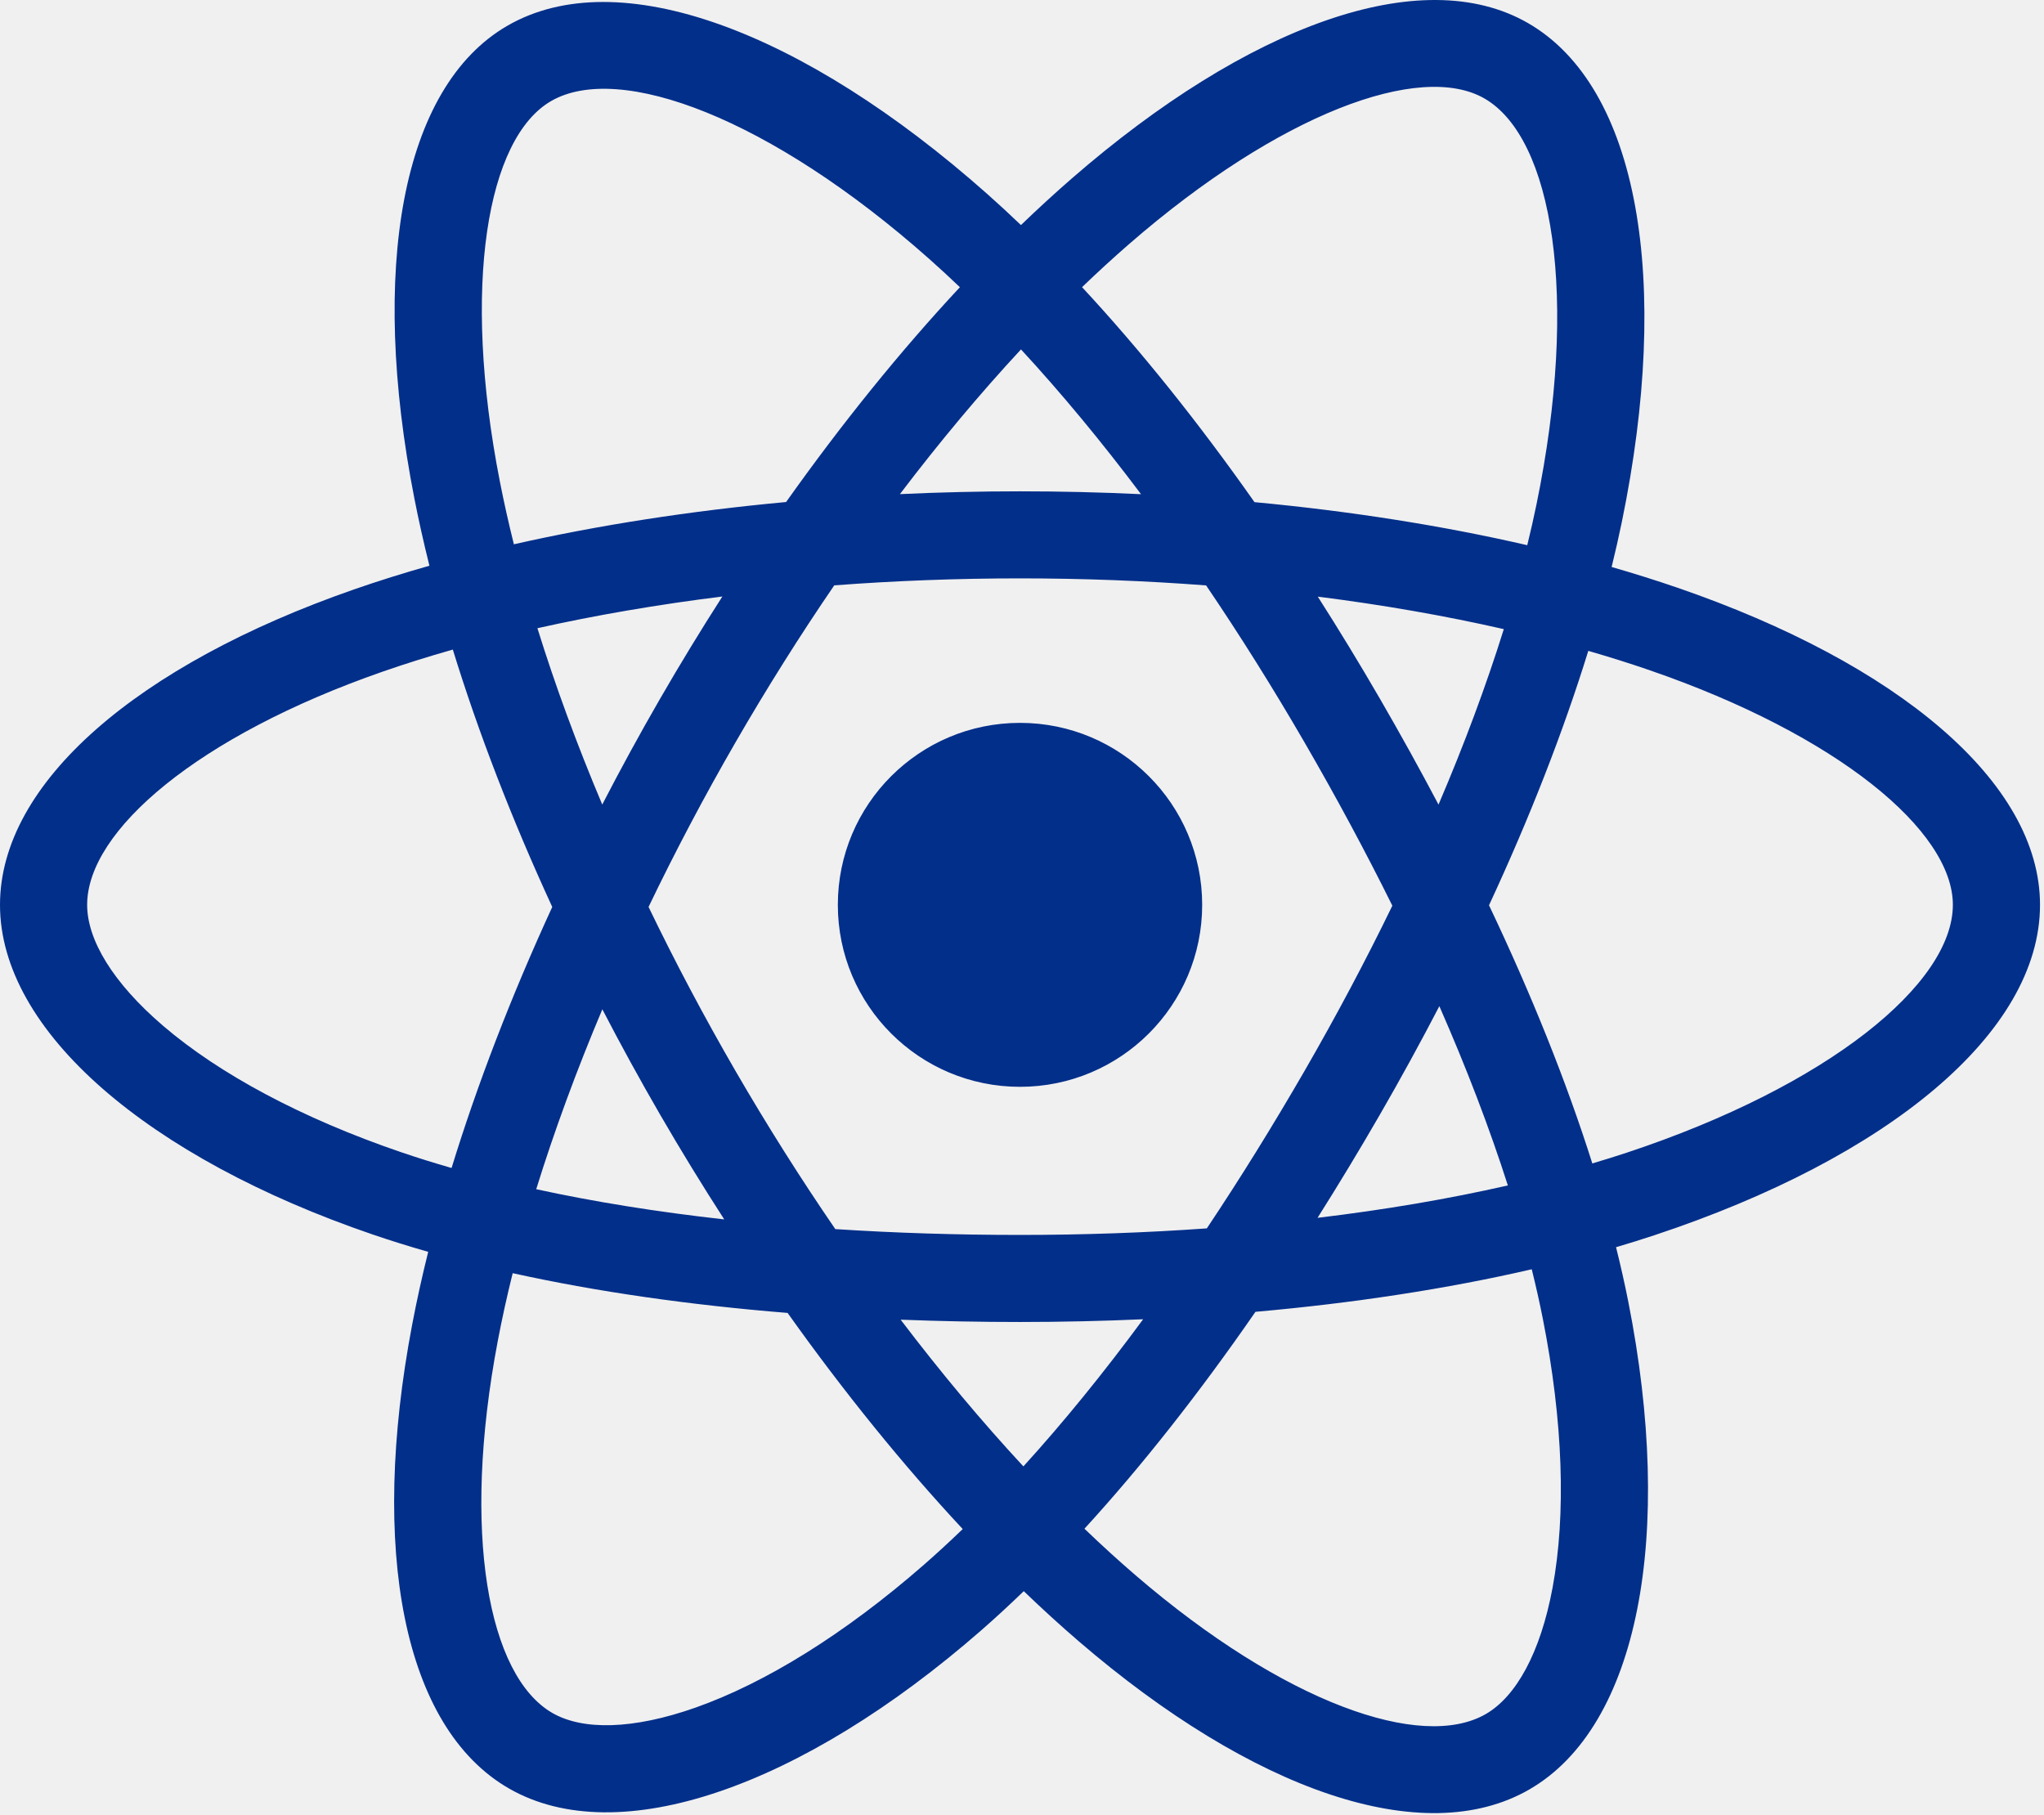
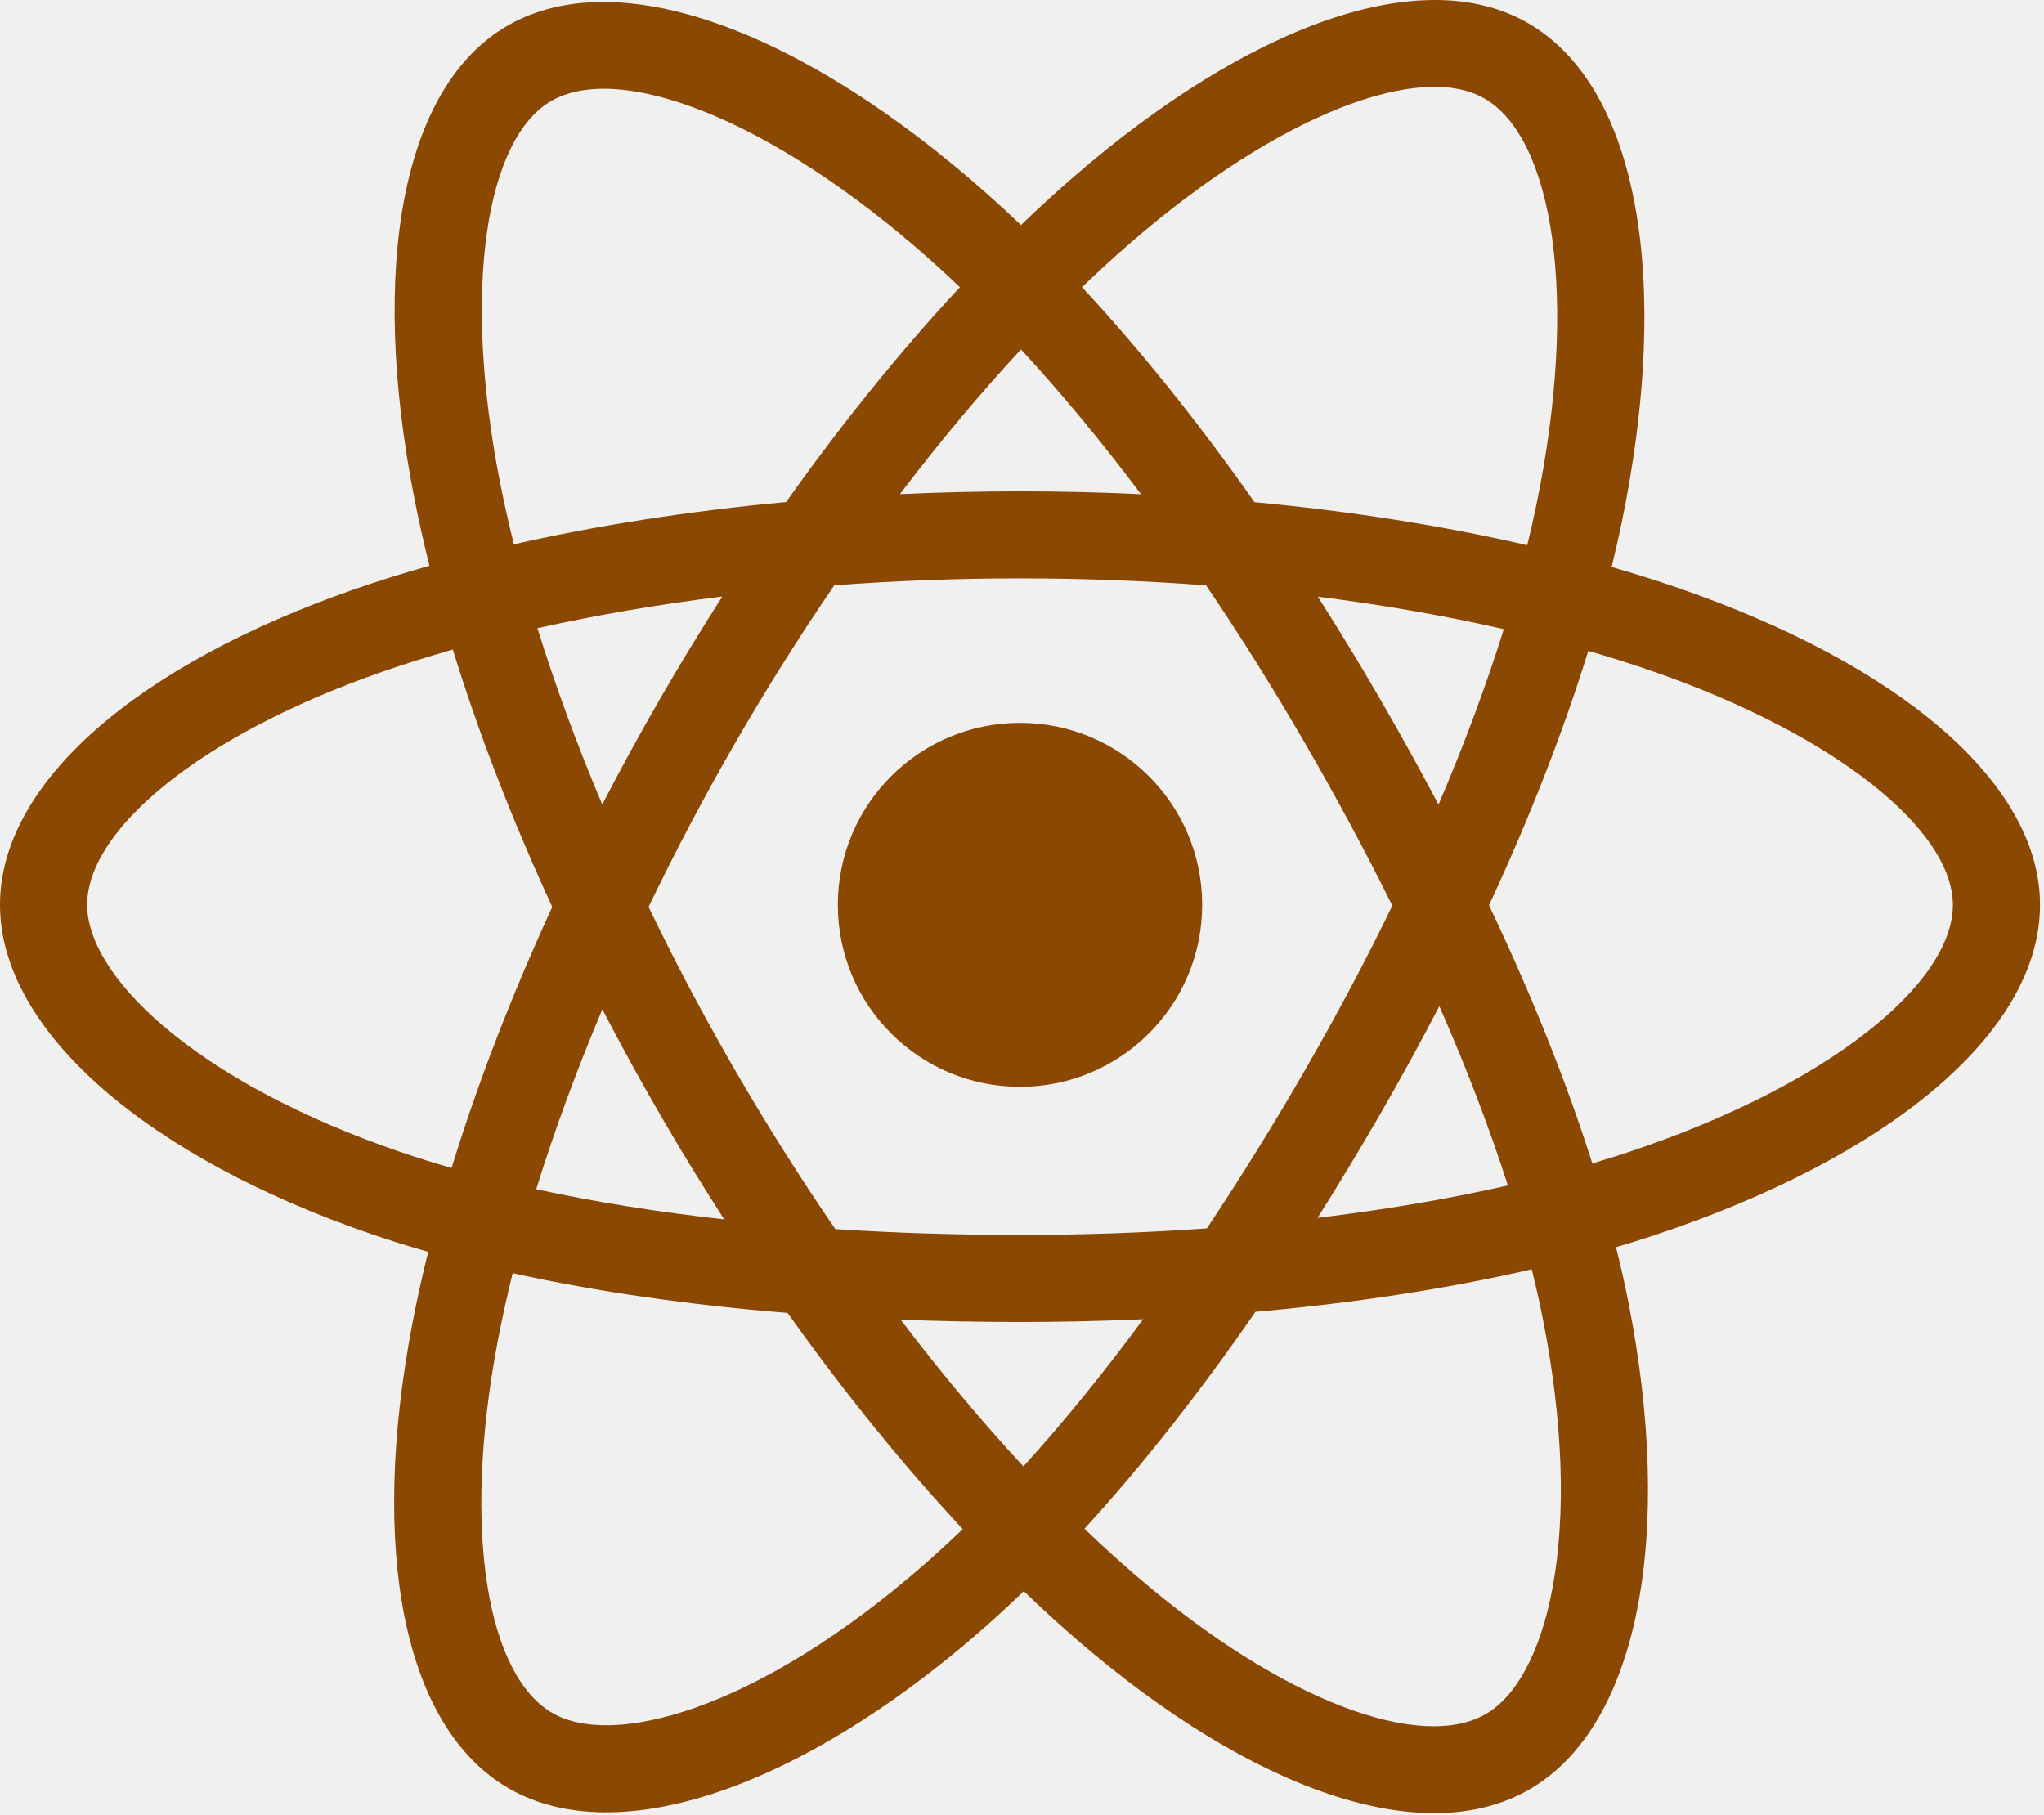
<svg xmlns="http://www.w3.org/2000/svg" width="491" height="436" viewBox="0 0 491 436" fill="none">
  <g clip-path="url(#clip0_2107_40)">
-     <path d="M402.914 141.172C397.83 139.424 392.562 137.77 387.139 136.206C388.03 132.571 388.848 128.984 389.576 125.457C401.517 67.551 393.709 20.902 367.048 5.543C341.484 -9.184 299.675 6.171 257.45 42.881C253.39 46.41 249.318 50.148 245.248 54.065C242.536 51.473 239.829 48.969 237.128 46.574C192.875 7.321 148.519 -9.22 121.884 6.183C96.344 20.953 88.781 64.808 99.529 119.686C100.567 124.986 101.781 130.399 103.153 135.903C96.875 137.683 90.815 139.581 85.016 141.6C33.134 159.67 0 187.99 0 217.365C0 247.704 35.569 278.134 89.608 296.586C93.873 298.042 98.298 299.419 102.858 300.726C101.378 306.678 100.09 312.511 99.01 318.201C88.76 372.126 96.764 414.945 122.236 429.621C148.547 444.778 192.703 429.199 235.699 391.653C239.098 388.685 242.508 385.537 245.925 382.238C250.354 386.499 254.775 390.53 259.173 394.312C300.821 430.115 341.954 444.572 367.403 429.854C393.687 414.654 402.229 368.656 391.139 312.693C390.292 308.418 389.306 304.052 388.199 299.608C391.3 298.692 394.344 297.747 397.313 296.764C453.491 278.169 490.043 248.109 490.043 217.365C490.043 187.884 455.84 159.373 402.914 141.172ZM390.729 276.913C388.049 277.799 385.3 278.655 382.498 279.486C376.296 259.872 367.926 239.015 357.683 217.467C367.458 196.432 375.504 175.842 381.533 156.355C386.545 157.804 391.411 159.333 396.099 160.946C441.447 176.541 469.108 199.599 469.108 217.365C469.108 236.29 439.235 260.857 390.729 276.913ZM370.602 316.754C375.506 341.5 376.206 363.874 372.958 381.364C370.039 397.081 364.17 407.559 356.913 411.756C341.469 420.685 308.443 409.078 272.826 378.459C268.743 374.949 264.63 371.201 260.504 367.235C274.312 352.149 288.112 334.61 301.581 315.132C325.271 313.032 347.653 309.599 367.95 304.912C368.949 308.94 369.837 312.891 370.602 316.754ZM167.067 410.212C151.978 415.536 139.961 415.688 132.697 411.504C117.239 402.597 110.813 368.218 119.579 322.101C120.583 316.819 121.778 311.394 123.155 305.849C143.229 310.283 165.447 313.474 189.194 315.397C202.753 334.457 216.952 351.976 231.261 367.316C228.134 370.331 225.02 373.201 221.924 375.906C202.911 392.508 183.858 404.288 167.067 410.212ZM96.379 276.797C72.484 268.638 52.751 258.034 39.224 246.463C27.07 236.065 20.934 225.742 20.934 217.365C20.934 199.539 47.537 176.802 91.907 161.348C97.29 159.473 102.926 157.706 108.775 156.046C114.907 175.973 122.951 196.807 132.658 217.874C122.825 239.254 114.667 260.42 108.475 280.58C104.305 279.383 100.266 278.123 96.379 276.797ZM120.074 115.67C110.865 68.652 116.981 33.183 132.372 24.283C148.766 14.801 185.019 28.32 223.228 62.212C225.67 64.378 228.122 66.646 230.581 68.992C216.343 84.264 202.274 101.652 188.835 120.599C165.788 122.733 143.727 126.161 123.443 130.752C122.167 125.627 121.038 120.592 120.074 115.67ZM331.456 167.812C326.607 159.445 321.629 151.276 316.555 143.33C332.19 145.304 347.17 147.926 361.238 151.133C357.015 164.655 351.751 178.793 345.554 193.287C341.109 184.856 336.407 176.356 331.456 167.812ZM245.255 83.937C254.911 94.388 264.581 106.056 274.092 118.715C264.508 118.263 254.805 118.028 245.021 118.028C235.331 118.028 225.699 118.258 216.174 118.702C225.695 106.16 235.448 94.508 245.255 83.937ZM158.502 167.957C153.658 176.347 149.044 184.802 144.669 193.271C138.572 178.828 133.357 164.626 129.097 150.912C143.078 147.786 157.988 145.23 173.524 143.293C168.378 151.313 163.359 159.544 158.502 167.957ZM173.972 292.929C157.92 291.14 142.786 288.716 128.808 285.676C133.136 271.718 138.467 257.212 144.692 242.457C149.079 250.921 153.711 259.379 158.585 267.788C163.549 276.354 168.693 284.746 173.972 292.929ZM245.834 352.267C235.912 341.573 226.016 329.743 216.35 317.018C225.733 317.386 235.299 317.574 245.021 317.574C255.01 317.574 264.884 317.349 274.603 316.917C265.06 329.871 255.425 341.719 245.834 352.267ZM345.754 241.705C352.304 256.619 357.825 271.049 362.209 284.77C348.001 288.008 332.66 290.616 316.497 292.554C321.584 284.501 326.606 276.191 331.54 267.644C336.532 258.996 341.272 250.336 345.754 241.705ZM313.406 257.196C305.746 270.464 297.882 283.131 289.898 295.087C275.356 296.126 260.333 296.661 245.021 296.661C229.772 296.661 214.938 296.188 200.653 295.261C192.348 283.148 184.312 270.444 176.701 257.31C169.11 244.212 162.124 231.002 155.793 217.867C162.123 204.701 169.091 191.477 176.639 178.402C184.207 165.292 192.17 152.653 200.399 140.616C214.973 139.515 229.917 138.941 245.021 138.941C260.192 138.941 275.157 139.519 289.726 140.63C297.829 152.579 305.74 165.18 313.338 178.291C321.021 191.55 328.08 204.687 334.463 217.57C328.099 230.675 321.056 243.943 313.406 257.196ZM356.592 23.66C373.002 33.114 379.383 71.24 369.073 121.236C368.415 124.426 367.675 127.676 366.871 130.969C346.54 126.282 324.463 122.795 301.348 120.629C287.883 101.473 273.929 84.059 259.923 68.982C263.689 65.363 267.449 61.912 271.194 58.656C307.372 27.203 341.186 14.786 356.592 23.66ZM245.021 173.651C269.189 173.651 288.781 193.222 288.781 217.365C288.781 241.508 269.189 261.08 245.021 261.08C220.854 261.08 201.262 241.508 201.262 217.365C201.262 193.222 220.854 173.651 245.021 173.651Z" fill="#022f8a" />
+     <path d="M402.914 141.172C397.83 139.424 392.562 137.77 387.139 136.206C388.03 132.571 388.848 128.984 389.576 125.457C401.517 67.551 393.709 20.902 367.048 5.543C341.484 -9.184 299.675 6.171 257.45 42.881C253.39 46.41 249.318 50.148 245.248 54.065C242.536 51.473 239.829 48.969 237.128 46.574C192.875 7.321 148.519 -9.22 121.884 6.183C96.344 20.953 88.781 64.808 99.529 119.686C100.567 124.986 101.781 130.399 103.153 135.903C96.875 137.683 90.815 139.581 85.016 141.6C33.134 159.67 0 187.99 0 217.365C0 247.704 35.569 278.134 89.608 296.586C93.873 298.042 98.298 299.419 102.858 300.726C101.378 306.678 100.09 312.511 99.01 318.201C88.76 372.126 96.764 414.945 122.236 429.621C148.547 444.778 192.703 429.199 235.699 391.653C239.098 388.685 242.508 385.537 245.925 382.238C250.354 386.499 254.775 390.53 259.173 394.312C300.821 430.115 341.954 444.572 367.403 429.854C393.687 414.654 402.229 368.656 391.139 312.693C390.292 308.418 389.306 304.052 388.199 299.608C391.3 298.692 394.344 297.747 397.313 296.764C453.491 278.169 490.043 248.109 490.043 217.365C490.043 187.884 455.84 159.373 402.914 141.172ZM390.729 276.913C388.049 277.799 385.3 278.655 382.498 279.486C376.296 259.872 367.926 239.015 357.683 217.467C367.458 196.432 375.504 175.842 381.533 156.355C386.545 157.804 391.411 159.333 396.099 160.946C441.447 176.541 469.108 199.599 469.108 217.365C469.108 236.29 439.235 260.857 390.729 276.913ZM370.602 316.754C375.506 341.5 376.206 363.874 372.958 381.364C370.039 397.081 364.17 407.559 356.913 411.756C341.469 420.685 308.443 409.078 272.826 378.459C268.743 374.949 264.63 371.201 260.504 367.235C274.312 352.149 288.112 334.61 301.581 315.132C325.271 313.032 347.653 309.599 367.95 304.912C368.949 308.94 369.837 312.891 370.602 316.754ZM167.067 410.212C151.978 415.536 139.961 415.688 132.697 411.504C117.239 402.597 110.813 368.218 119.579 322.101C120.583 316.819 121.778 311.394 123.155 305.849C143.229 310.283 165.447 313.474 189.194 315.397C202.753 334.457 216.952 351.976 231.261 367.316C228.134 370.331 225.02 373.201 221.924 375.906C202.911 392.508 183.858 404.288 167.067 410.212ZM96.379 276.797C72.484 268.638 52.751 258.034 39.224 246.463C27.07 236.065 20.934 225.742 20.934 217.365C20.934 199.539 47.537 176.802 91.907 161.348C97.29 159.473 102.926 157.706 108.775 156.046C114.907 175.973 122.951 196.807 132.658 217.874C122.825 239.254 114.667 260.42 108.475 280.58C104.305 279.383 100.266 278.123 96.379 276.797ZM120.074 115.67C110.865 68.652 116.981 33.183 132.372 24.283C148.766 14.801 185.019 28.32 223.228 62.212C225.67 64.378 228.122 66.646 230.581 68.992C216.343 84.264 202.274 101.652 188.835 120.599C165.788 122.733 143.727 126.161 123.443 130.752C122.167 125.627 121.038 120.592 120.074 115.67ZM331.456 167.812C326.607 159.445 321.629 151.276 316.555 143.33C332.19 145.304 347.17 147.926 361.238 151.133C357.015 164.655 351.751 178.793 345.554 193.287C341.109 184.856 336.407 176.356 331.456 167.812ZM245.255 83.937C254.911 94.388 264.581 106.056 274.092 118.715C264.508 118.263 254.805 118.028 245.021 118.028C235.331 118.028 225.699 118.258 216.174 118.702C225.695 106.16 235.448 94.508 245.255 83.937ZM158.502 167.957C153.658 176.347 149.044 184.802 144.669 193.271C138.572 178.828 133.357 164.626 129.097 150.912C143.078 147.786 157.988 145.23 173.524 143.293C168.378 151.313 163.359 159.544 158.502 167.957ZM173.972 292.929C157.92 291.14 142.786 288.716 128.808 285.676C133.136 271.718 138.467 257.212 144.692 242.457C149.079 250.921 153.711 259.379 158.585 267.788C163.549 276.354 168.693 284.746 173.972 292.929ZM245.834 352.267C235.912 341.573 226.016 329.743 216.35 317.018C225.733 317.386 235.299 317.574 245.021 317.574C255.01 317.574 264.884 317.349 274.603 316.917C265.06 329.871 255.425 341.719 245.834 352.267ZM345.754 241.705C352.304 256.619 357.825 271.049 362.209 284.77C348.001 288.008 332.66 290.616 316.497 292.554C321.584 284.501 326.606 276.191 331.54 267.644C336.532 258.996 341.272 250.336 345.754 241.705ZM313.406 257.196C305.746 270.464 297.882 283.131 289.898 295.087C275.356 296.126 260.333 296.661 245.021 296.661C229.772 296.661 214.938 296.188 200.653 295.261C192.348 283.148 184.312 270.444 176.701 257.31C169.11 244.212 162.124 231.002 155.793 217.867C162.123 204.701 169.091 191.477 176.639 178.402C184.207 165.292 192.17 152.653 200.399 140.616C214.973 139.515 229.917 138.941 245.021 138.941C260.192 138.941 275.157 139.519 289.726 140.63C297.829 152.579 305.74 165.18 313.338 178.291C321.021 191.55 328.08 204.687 334.463 217.57C328.099 230.675 321.056 243.943 313.406 257.196ZM356.592 23.66C373.002 33.114 379.383 71.24 369.073 121.236C368.415 124.426 367.675 127.676 366.871 130.969C346.54 126.282 324.463 122.795 301.348 120.629C287.883 101.473 273.929 84.059 259.923 68.982C263.689 65.363 267.449 61.912 271.194 58.656C307.372 27.203 341.186 14.786 356.592 23.66ZM245.021 173.651C269.189 173.651 288.781 193.222 288.781 217.365C288.781 241.508 269.189 261.08 245.021 261.08C220.854 261.08 201.262 241.508 201.262 217.365C201.262 193.222 220.854 173.651 245.021 173.651Z" fill="#8a4802" />
  </g>
  <defs>
    <clipPath id="clip0_2107_40">
      <rect width="491" height="436" fill="white" />
    </clipPath>
  </defs>
</svg>
